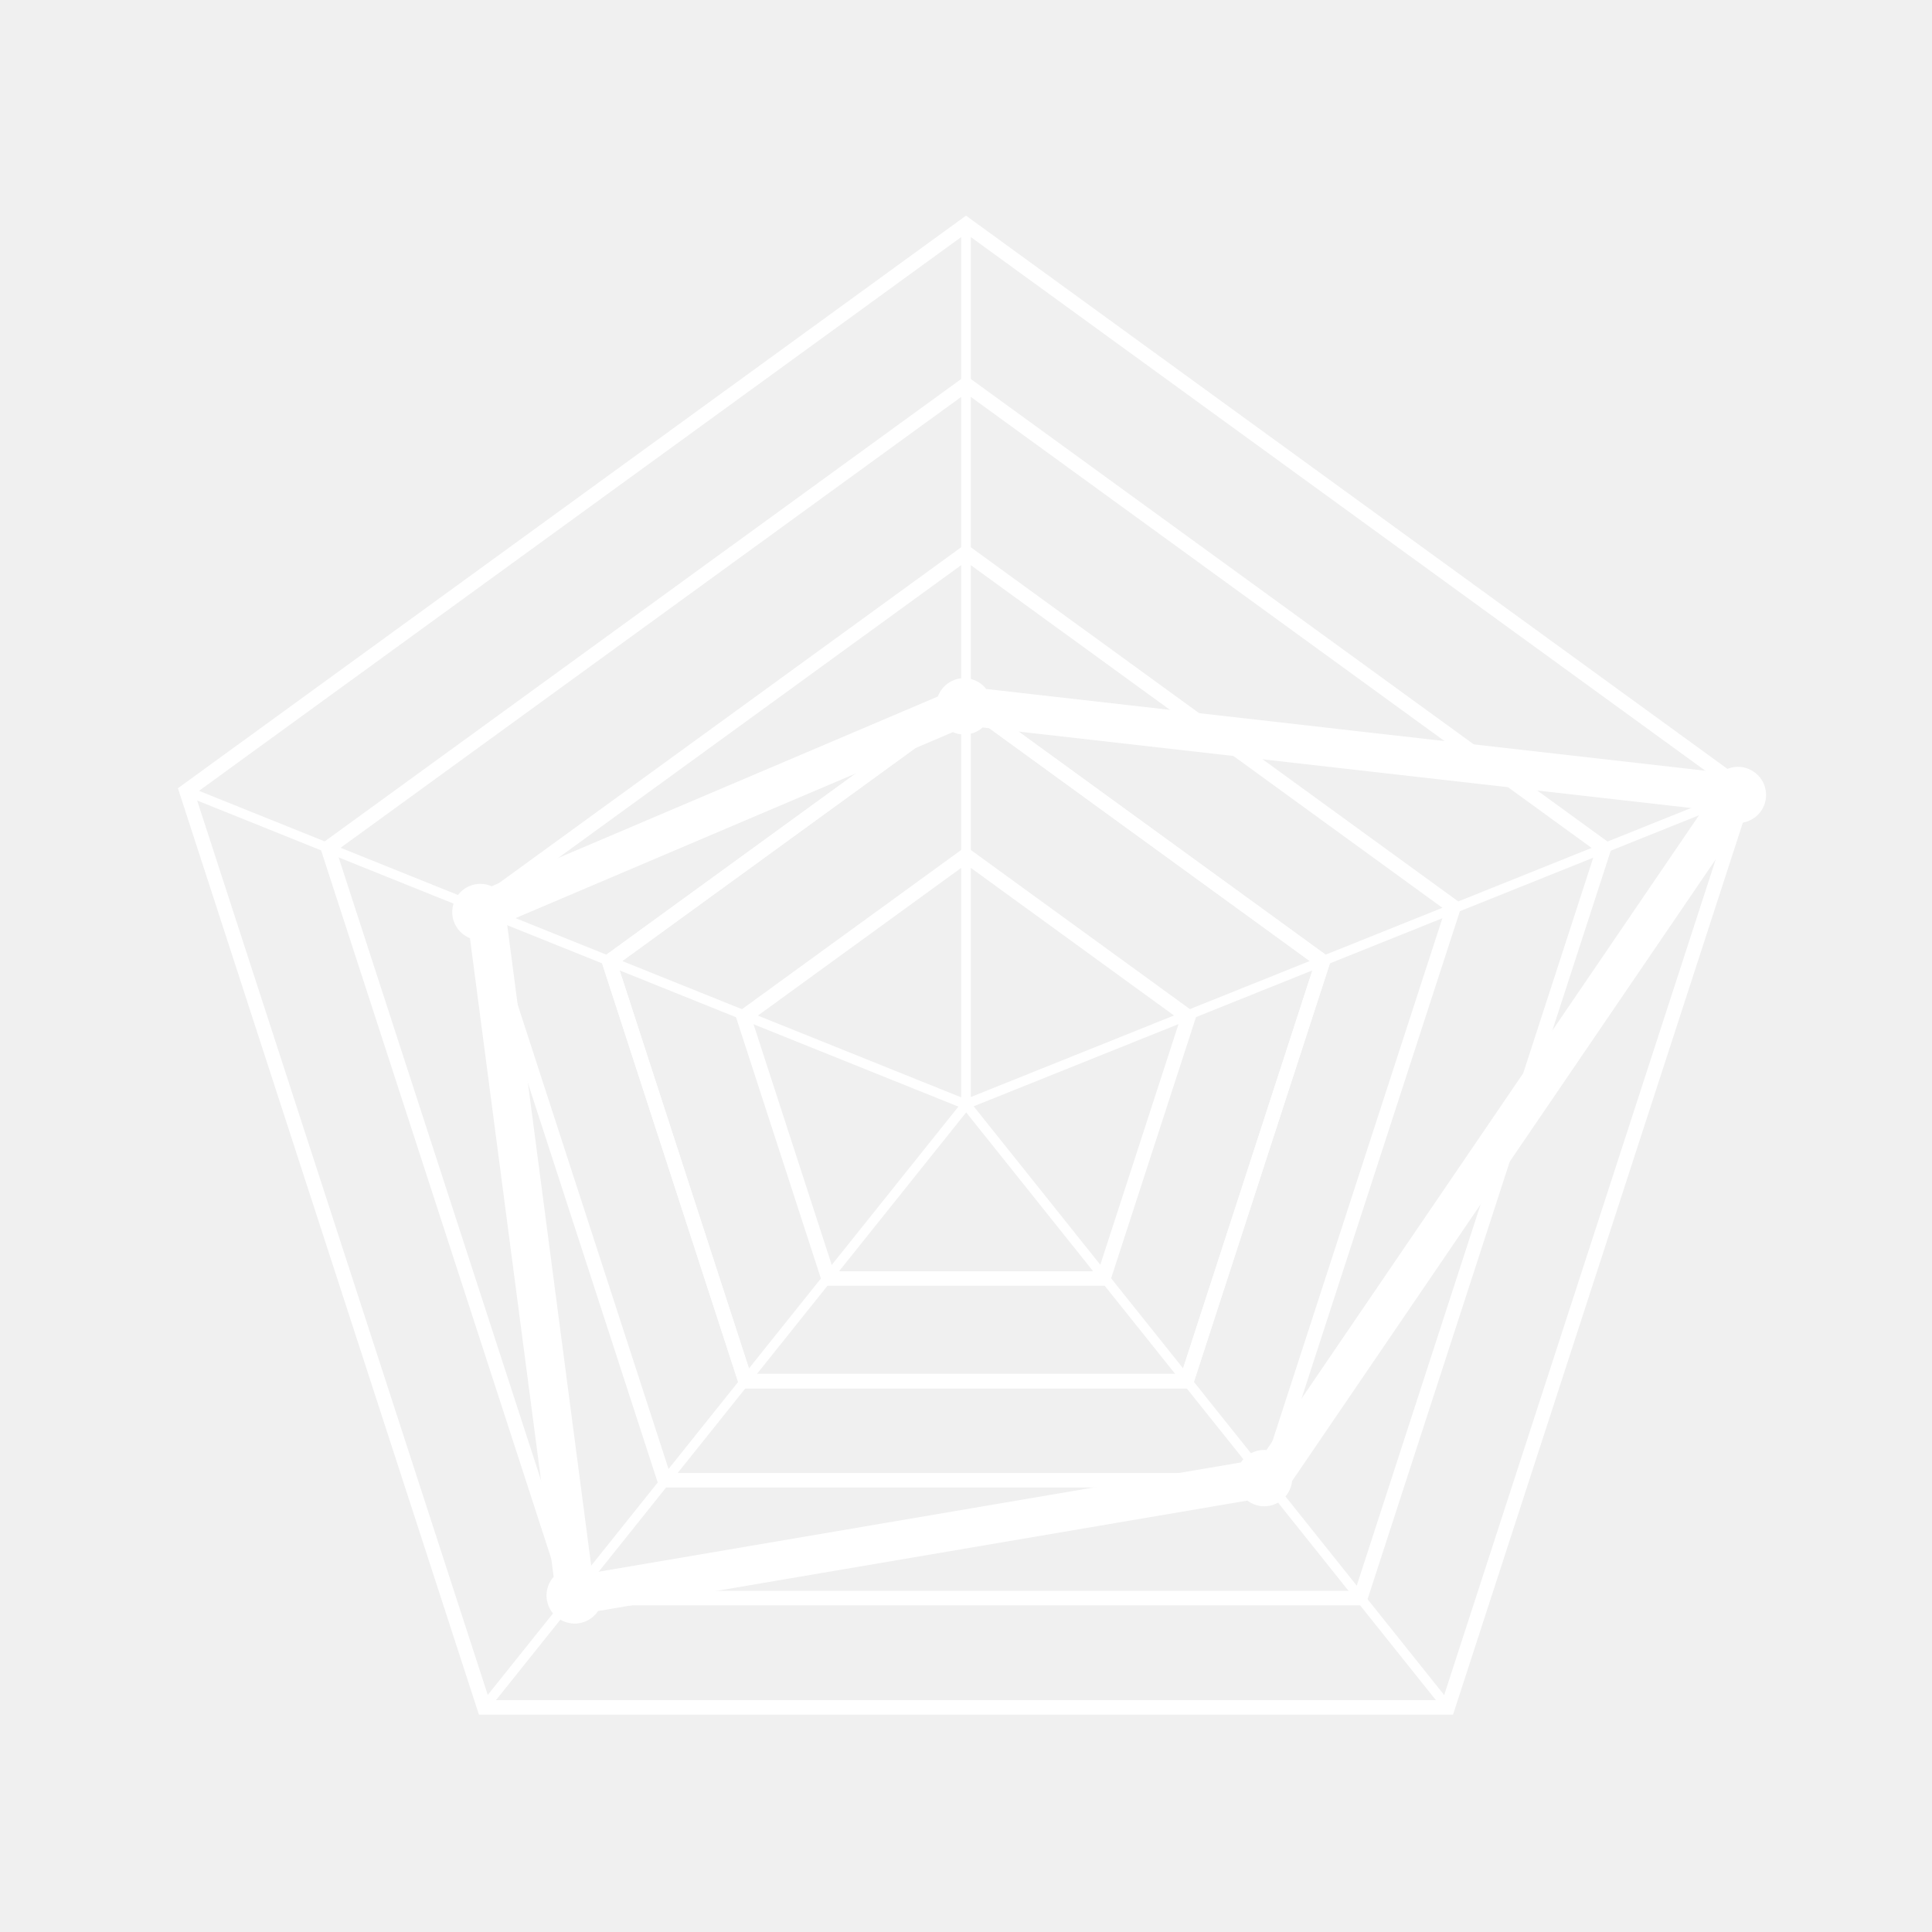
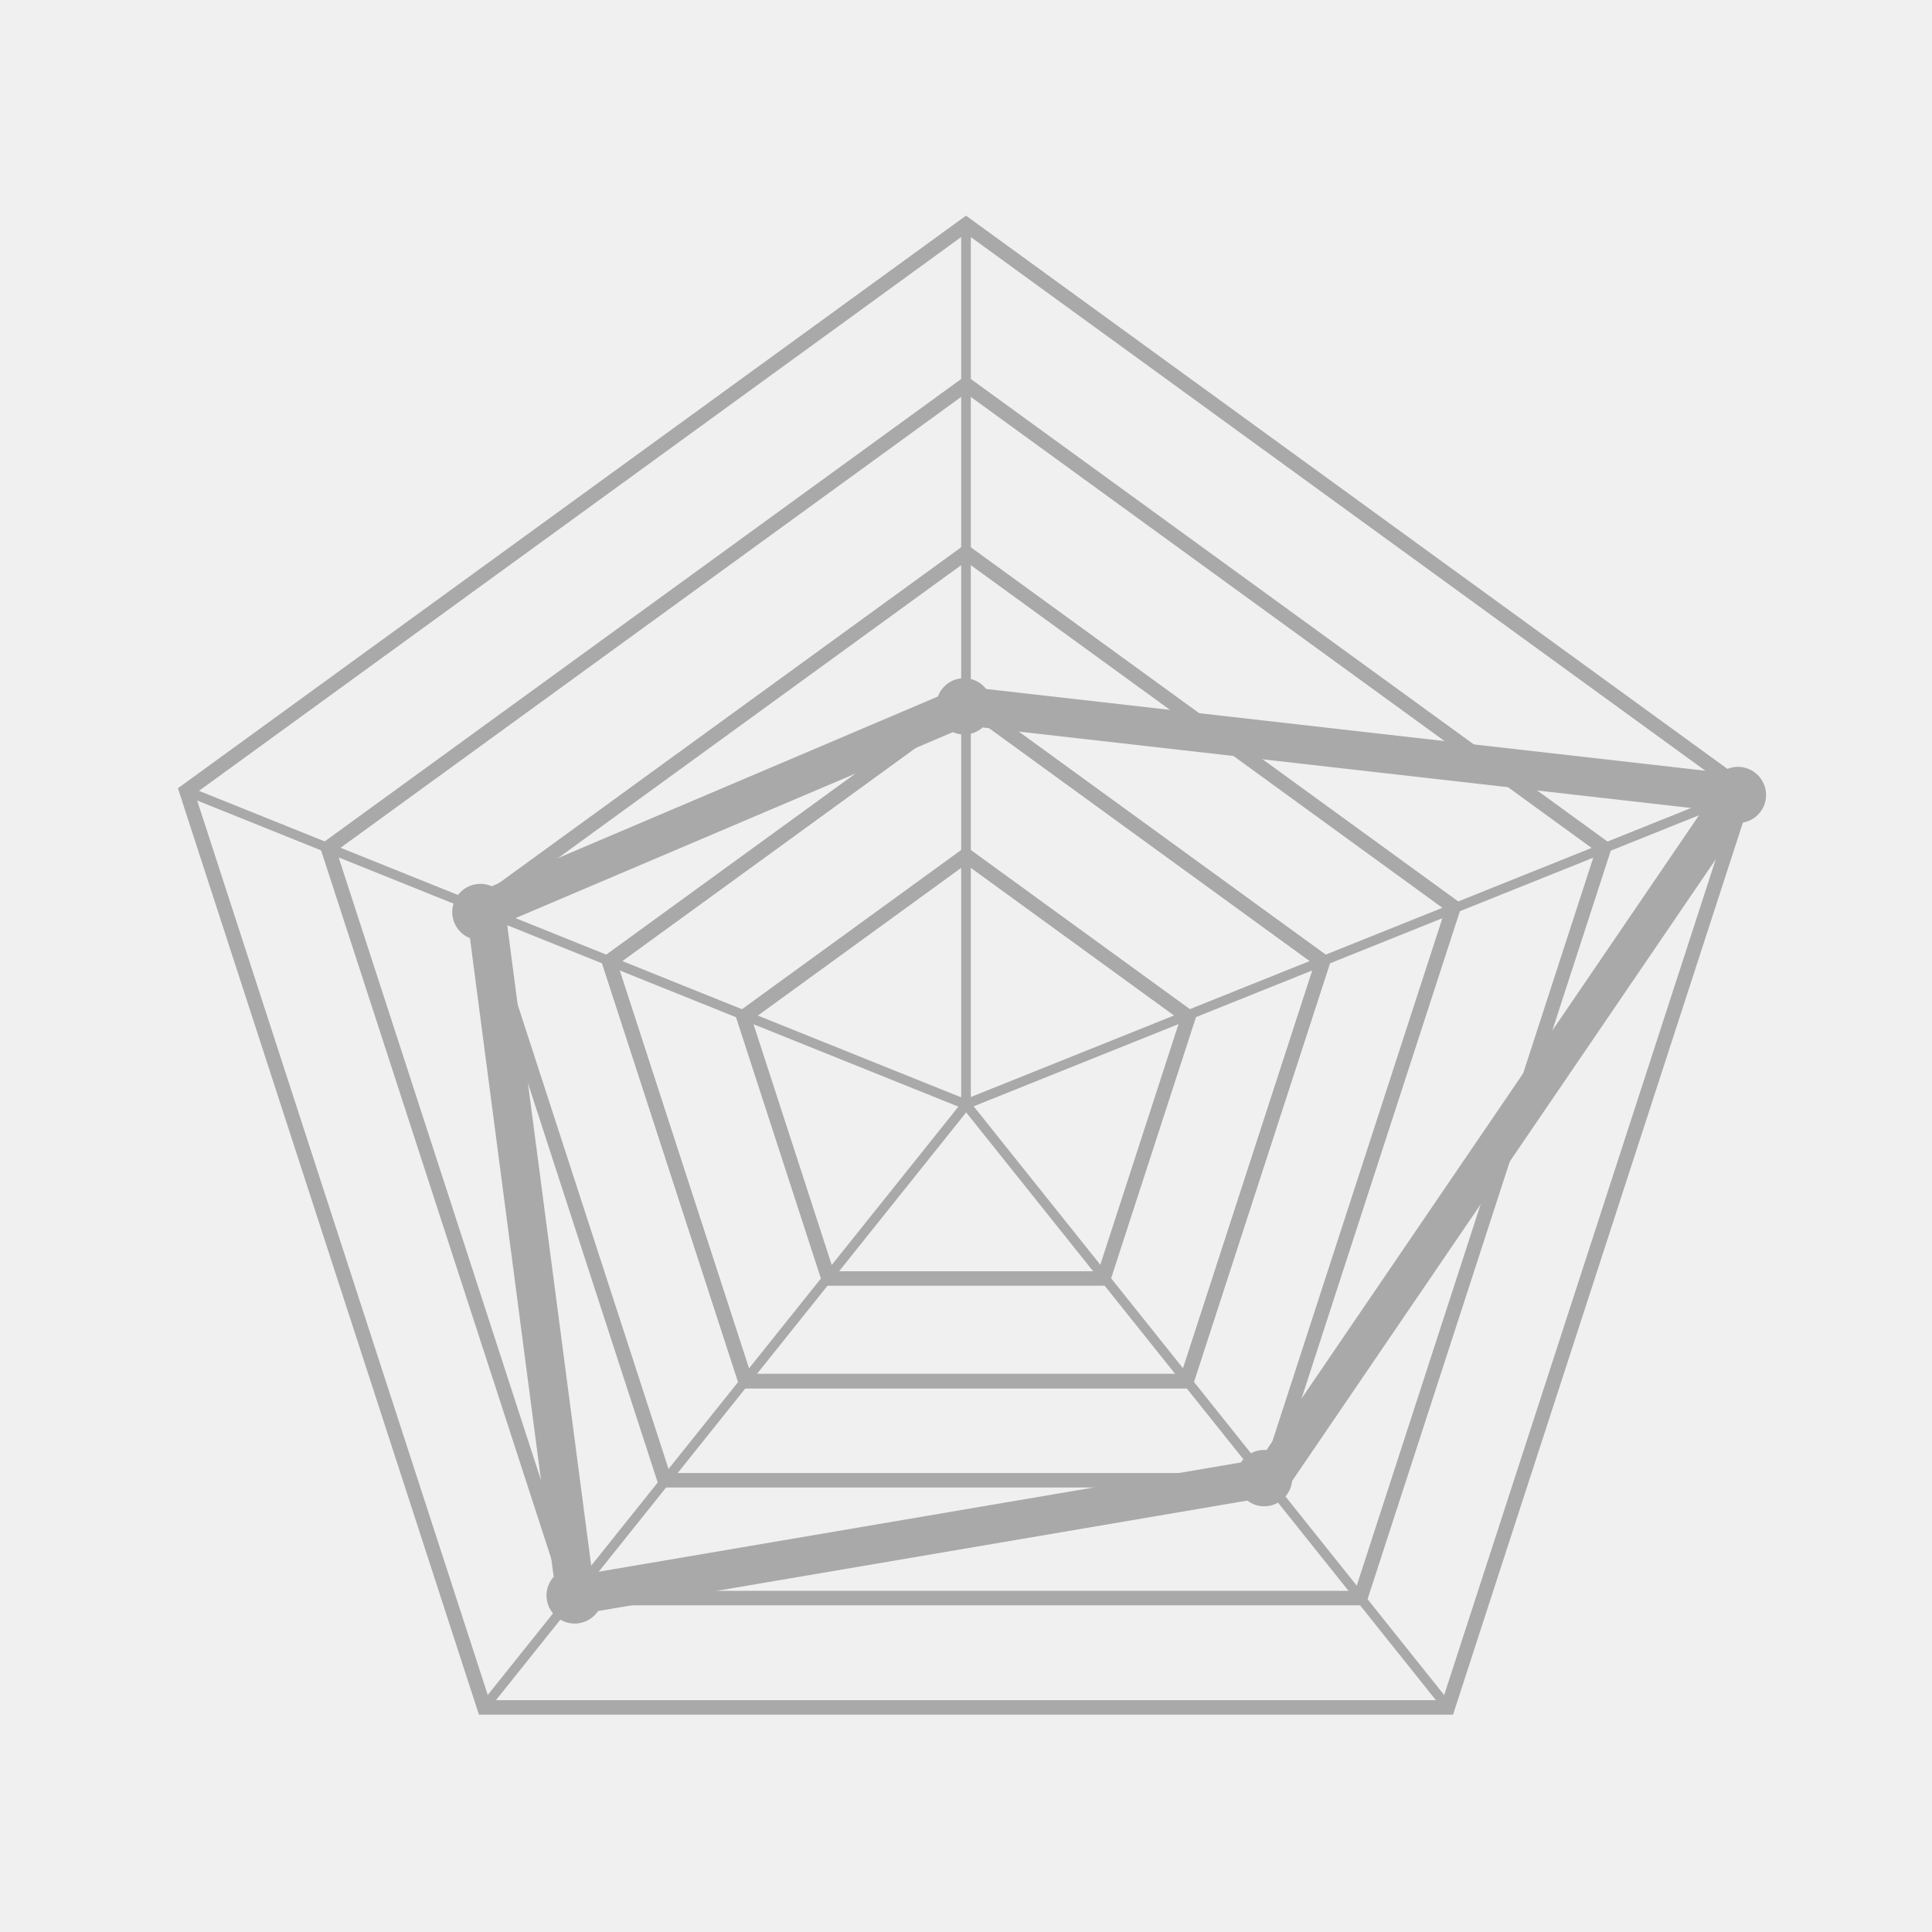
<svg xmlns="http://www.w3.org/2000/svg" enable-background="new -9.209 -11.162 100 100" height="100px" version="1.1" viewBox="-9.209 -11.162 100 100" width="100px" xml:space="preserve">
  <defs />
-   <path style="fill:#FFFFFF" d="M66,77.588h-50.42L0,29.637L40.791,0l40.79,29.637L66,77.588z M16.125,76.838h49.33L80.7,29.923L40.791,0.927L0.882,29.923  L16.125,76.838z" />
-   <path style="fill:#FFFFFF" d="M61.473,71.928H20.108L7.325,32.587L40.791,8.273l33.465,24.313L61.473,71.928z M20.653,71.178h40.275l12.446-38.305  L40.791,9.2L8.207,32.873L20.653,71.178z" />
-   <path style="fill:#FFFFFF" d="M56.663,65.831H24.918l-9.809-30.189l25.681-18.659l25.681,18.659L56.663,65.831z M25.463,65.081h30.654l9.473-29.153  l-24.8-18.019L15.991,35.928L25.463,65.081z" />
-   <path style="fill:#FFFFFF" d="M52.479,60.7H29.103L21.88,38.468l18.911-13.74l18.911,13.74L52.479,60.7z M29.648,59.95h22.286l6.887-21.196l-18.03-13.1  l-18.029,13.1L29.648,59.95z" />
-   <path style="fill:#FFFFFF" d="M52.479,60.7H29.103L21.88,38.468l18.911-13.74l18.911,13.74L52.479,60.7z M29.648,59.95h22.286l6.887-21.196l-18.03-13.1  l-18.029,13.1L29.648,59.95z" />
-   <path style="fill:#FFFFFF" d="M48.178,55.387H33.402l-4.565-14.052l11.954-8.684l11.953,8.684L48.178,55.387z M33.947,54.637h13.687l4.229-13.015  l-11.072-8.044l-11.072,8.044L33.947,54.637z" />
-   <rect style="fill:#FFFFFF" height="0.5" transform="matrix(0.9278 0.3731 -0.3731 0.9278 15.6264 -4.9555)" width="43.49" x="-1.129" y="37.643" />
-   <rect style="fill:#FFFFFF" height="39.948" transform="matrix(0.7809 0.6247 -0.6247 0.7809 44.6933 -4.1919)" width="0.5" x="28.072" y="41.636" />
-   <rect style="fill:#FFFFFF" height="0.5" transform="matrix(0.6243 0.7812 -0.7812 0.6243 68.1426 -18.4578)" width="39.948" x="33.285" y="61.359" />
-   <rect style="fill:#FFFFFF" height="43.489" transform="matrix(0.3724 0.9281 -0.9281 0.3724 73.429 -32.7985)" width="0.501" x="60.715" y="16.148" />
-   <rect style="fill:#FFFFFF" height="45.542" width="0.5" x="40.541" y="0.463" />
-   <path style="fill:#FFFFFF" d="M82.203,29.988c0-0.806-0.653-1.459-1.459-1.459c-0.327,0-0.626,0.112-0.869,0.294L41.838,24.5  c-0.268-0.339-0.677-0.561-1.142-0.561c-0.625,0-1.155,0.397-1.362,0.951L16.242,34.71c-0.179-0.079-0.376-0.124-0.585-0.124  c-0.805,0-1.458,0.654-1.458,1.459c0,0.615,0.38,1.138,0.917,1.353l4.333,33.054c-0.228,0.258-0.371,0.592-0.371,0.963  c0,0.806,0.653,1.459,1.458,1.459c0.506,0,0.952-0.259,1.214-0.65l33.605-5.716c0.243,0.184,0.543,0.296,0.871,0.296  c0.754,0,1.367-0.574,1.443-1.308l23.211-34.063C81.622,31.362,82.203,30.747,82.203,29.988z M56.34,63.897  c-0.038-0.003-0.074-0.012-0.113-0.012c-0.506,0-0.951,0.259-1.213,0.65L21.44,70.247l-4.417-33.695l23.09-9.819  c0.179,0.079,0.375,0.124,0.583,0.124c0.368,0,0.7-0.14,0.957-0.365l37.287,4.238L56.34,63.897z" />
+   <path style="fill:#a9a9a9" d="M66,77.588h-50.42L0,29.637L40.791,0l40.79,29.637L66,77.588z M16.125,76.838h49.33L80.7,29.923L40.791,0.927L0.882,29.923  L16.125,76.838z" />
+   <path style="fill:#a9a9a9" d="M61.473,71.928H20.108L7.325,32.587L40.791,8.273l33.465,24.313L61.473,71.928z M20.653,71.178h40.275l12.446-38.305  L40.791,9.2L8.207,32.873L20.653,71.178z" />
+   <path style="fill:#a9a9a9" d="M56.663,65.831H24.918l-9.809-30.189l25.681-18.659l25.681,18.659L56.663,65.831z M25.463,65.081h30.654l9.473-29.153  l-24.8-18.019L15.991,35.928L25.463,65.081z" />
+   <path style="fill:#a9a9a9" d="M52.479,60.7H29.103L21.88,38.468l18.911-13.74l18.911,13.74L52.479,60.7z M29.648,59.95h22.286l6.887-21.196l-18.03-13.1  l-18.029,13.1L29.648,59.95z" />
+   <path style="fill:#a9a9a9" d="M52.479,60.7H29.103L21.88,38.468l18.911-13.74l18.911,13.74L52.479,60.7z M29.648,59.95h22.286l6.887-21.196l-18.03-13.1  l-18.029,13.1L29.648,59.95z" />
+   <path style="fill:#a9a9a9" d="M48.178,55.387H33.402l-4.565-14.052l11.954-8.684l11.953,8.684L48.178,55.387z M33.947,54.637h13.687l4.229-13.015  l-11.072-8.044l-11.072,8.044L33.947,54.637z" />
+   <rect style="fill:#a9a9a9" height="0.5" transform="matrix(0.9278 0.3731 -0.3731 0.9278 15.6264 -4.9555)" width="43.49" x="-1.129" y="37.643" />
+   <rect style="fill:#a9a9a9" height="39.948" transform="matrix(0.7809 0.6247 -0.6247 0.7809 44.6933 -4.1919)" width="0.5" x="28.072" y="41.636" />
+   <rect style="fill:#a9a9a9" height="0.5" transform="matrix(0.6243 0.7812 -0.7812 0.6243 68.1426 -18.4578)" width="39.948" x="33.285" y="61.359" />
+   <rect style="fill:#a9a9a9" height="43.489" transform="matrix(0.3724 0.9281 -0.9281 0.3724 73.429 -32.7985)" width="0.501" x="60.715" y="16.148" />
+   <rect style="fill:#a9a9a9" height="45.542" width="0.5" x="40.541" y="0.463" />
+   <path style="fill:#a9a9a9" d="M82.203,29.988c0-0.806-0.653-1.459-1.459-1.459c-0.327,0-0.626,0.112-0.869,0.294L41.838,24.5  c-0.268-0.339-0.677-0.561-1.142-0.561c-0.625,0-1.155,0.397-1.362,0.951L16.242,34.71c-0.179-0.079-0.376-0.124-0.585-0.124  c-0.805,0-1.458,0.654-1.458,1.459c0,0.615,0.38,1.138,0.917,1.353l4.333,33.054c-0.228,0.258-0.371,0.592-0.371,0.963  c0,0.806,0.653,1.459,1.458,1.459c0.506,0,0.952-0.259,1.214-0.65l33.605-5.716c0.243,0.184,0.543,0.296,0.871,0.296  c0.754,0,1.367-0.574,1.443-1.308l23.211-34.063C81.622,31.362,82.203,30.747,82.203,29.988z M56.34,63.897  c-0.038-0.003-0.074-0.012-0.113-0.012c-0.506,0-0.951,0.259-1.213,0.65L21.44,70.247l-4.417-33.695l23.09-9.819  c0.179,0.079,0.375,0.124,0.583,0.124c0.368,0,0.7-0.14,0.957-0.365l37.287,4.238L56.34,63.897z" />
</svg>
